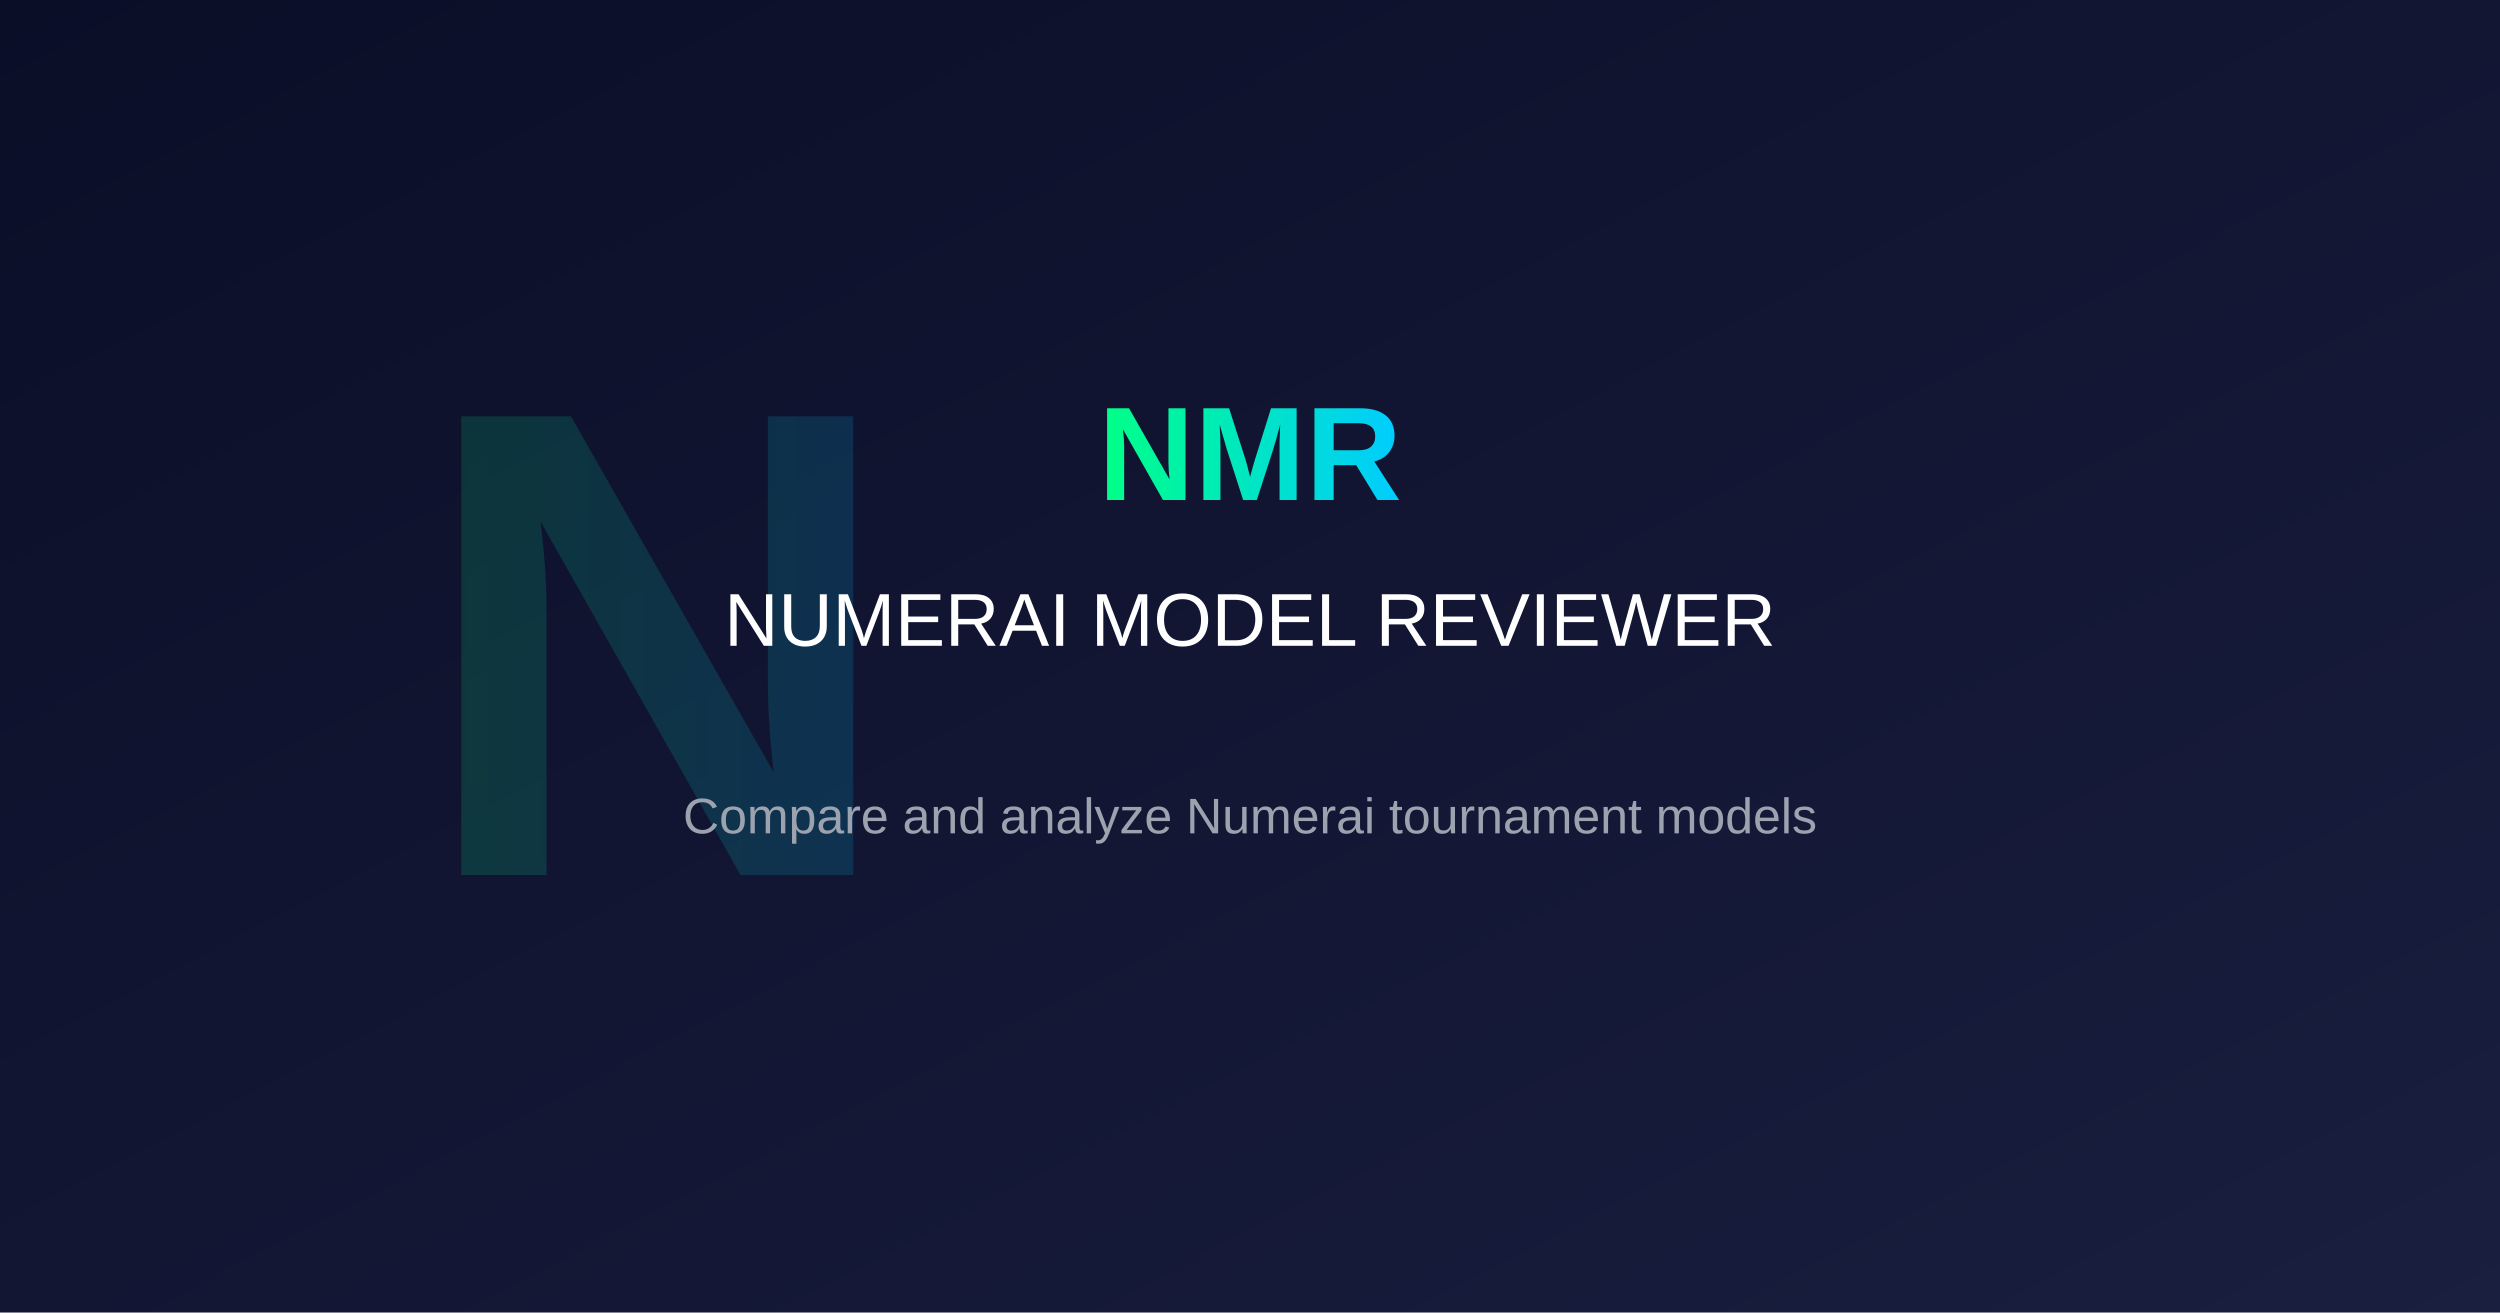
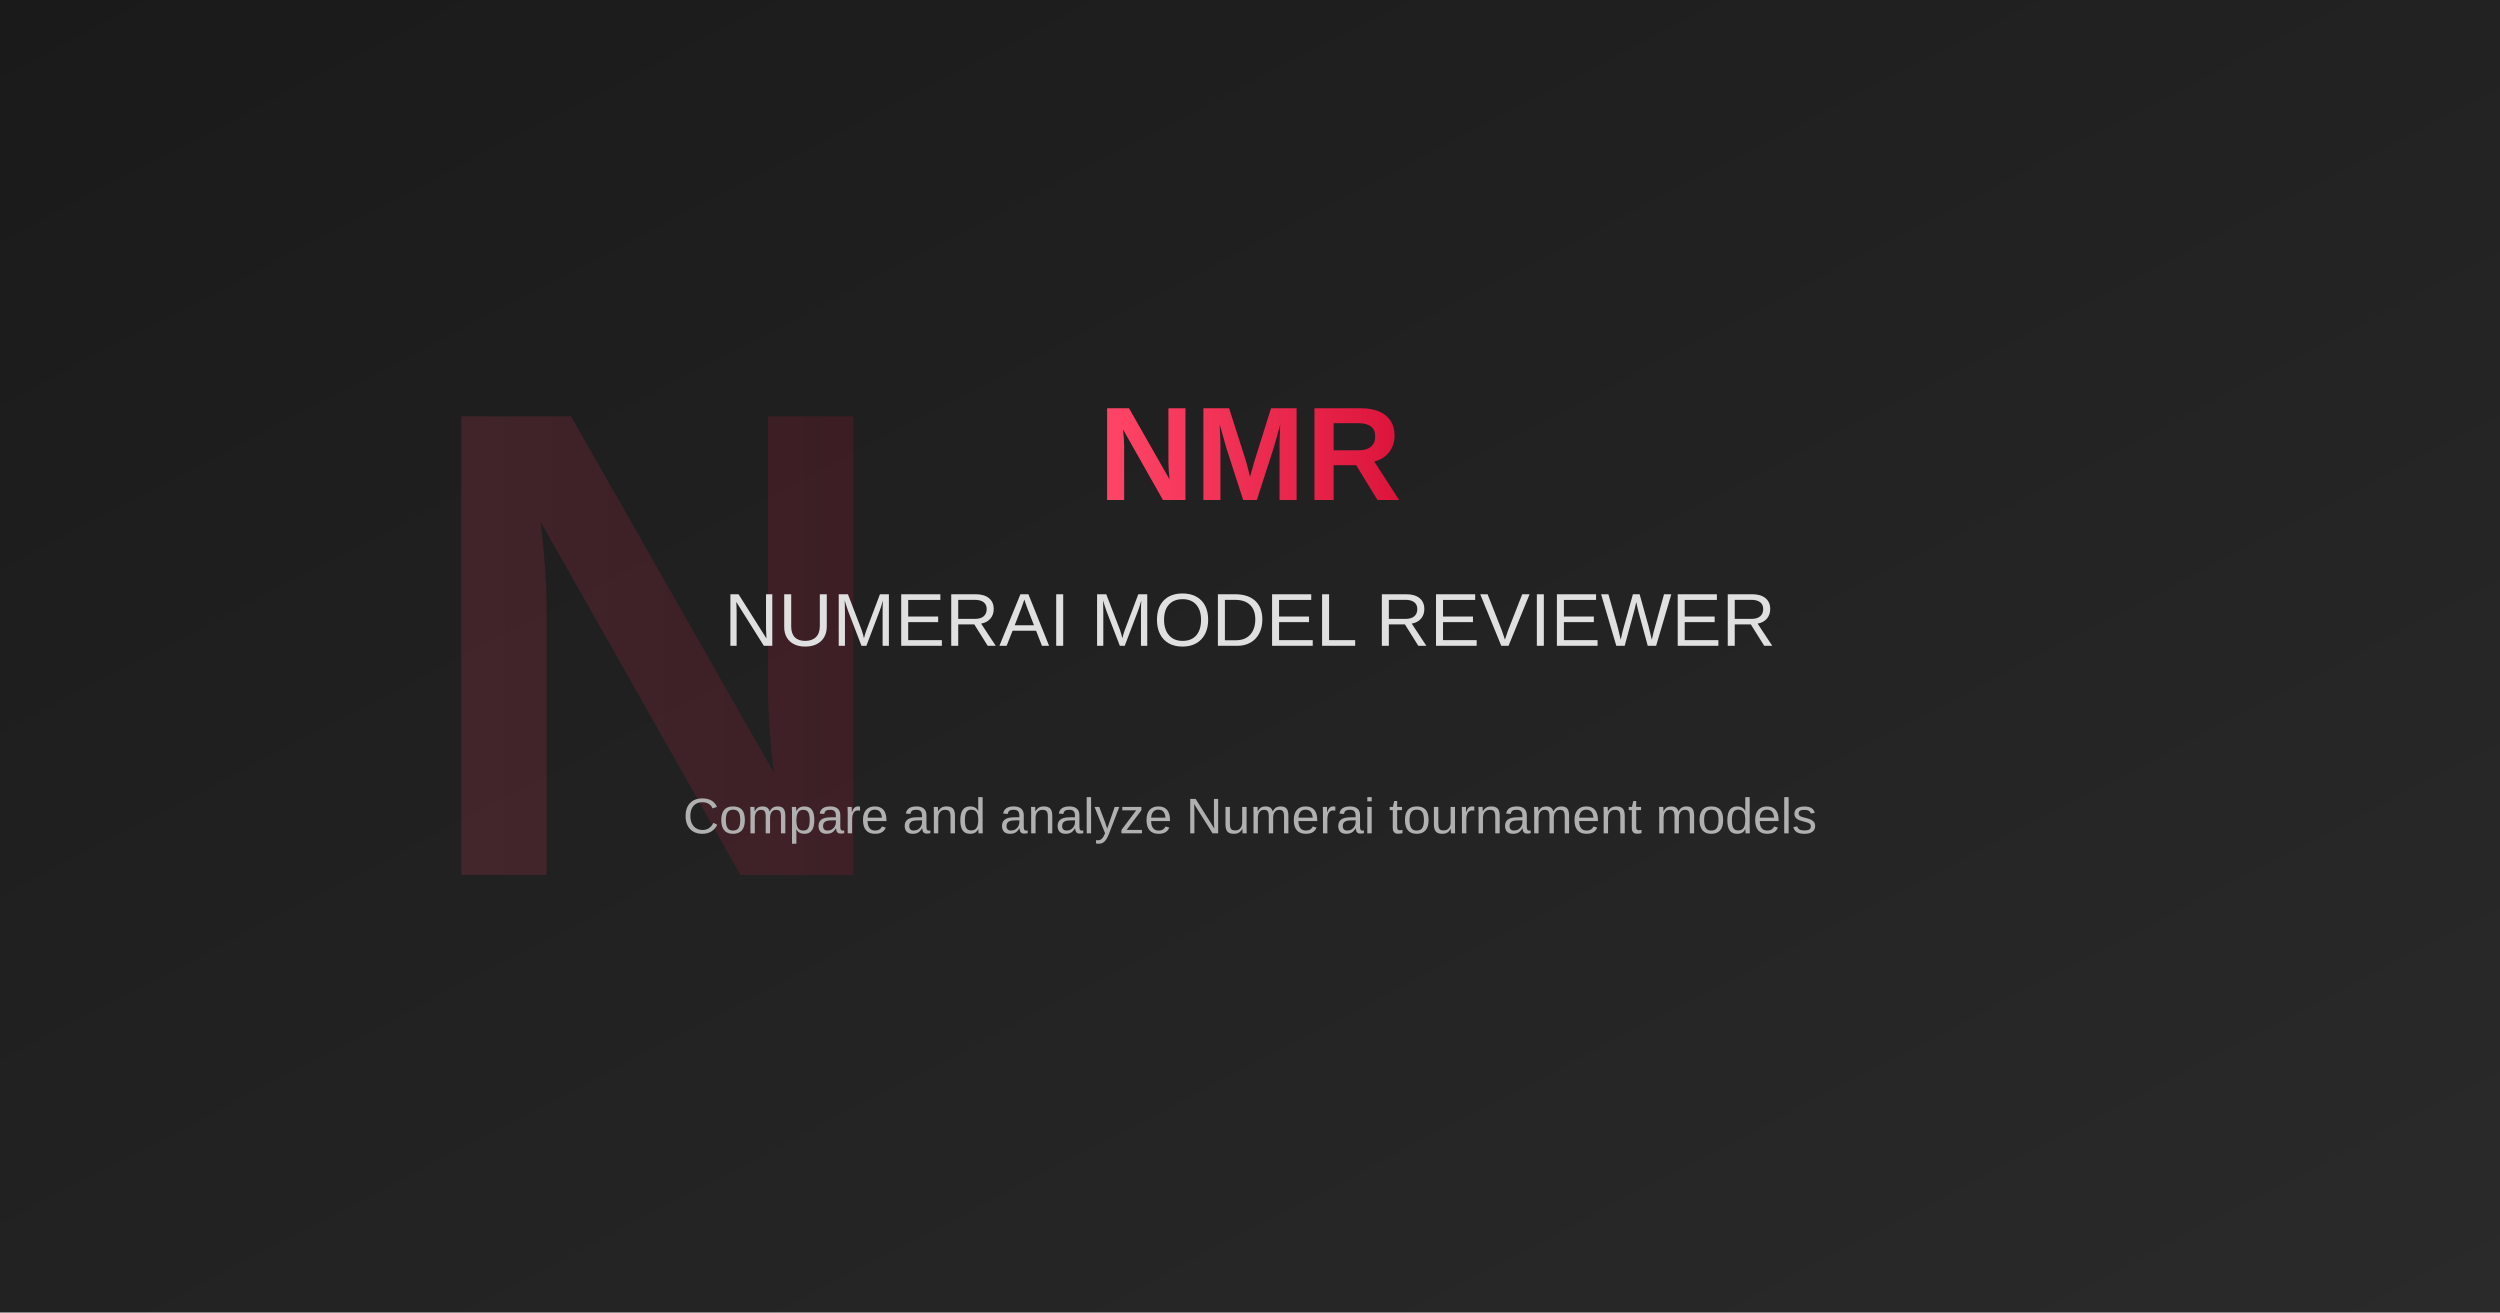
<svg xmlns="http://www.w3.org/2000/svg" width="1200" height="630" viewBox="0 0 1200 630">
  <defs>
    <linearGradient id="bg-grad" x1="0%" y1="0%" x2="100%" y2="100%">
-       <stop offset="0%" style="stop-color:#0a0e27;stop-opacity:1" />
-       <stop offset="100%" style="stop-color:#1a1e3f;stop-opacity:1" />
+       <stop offset="0%" style="stop-color:#1A1A1A;stop-opacity:1" />
+       <stop offset="100%" style="stop-color:#2A2A2A;stop-opacity:1" />
    </linearGradient>
    <linearGradient id="text-grad" x1="0%" y1="0%" x2="100%" y2="0%">
-       <stop offset="0%" style="stop-color:#00ff88;stop-opacity:1" />
-       <stop offset="100%" style="stop-color:#00ccff;stop-opacity:1" />
+       <stop offset="0%" style="stop-color:#FF4567;stop-opacity:1" />
+       <stop offset="100%" style="stop-color:#DC143C;stop-opacity:1" />
    </linearGradient>
  </defs>
  <rect width="1200" height="630" fill="url(#bg-grad)" />
  <text x="200" y="420" font-family="Arial, sans-serif" font-size="320" font-weight="bold" fill="url(#text-grad)" opacity="0.15">N</text>
  <text x="600" y="240" font-family="Arial, sans-serif" font-size="64" font-weight="bold" text-anchor="middle" fill="url(#text-grad)">NMR</text>
-   <text x="600" y="310" font-family="Arial, sans-serif" font-size="36" font-weight="normal" text-anchor="middle" fill="#ffffff">NUMERAI MODEL REVIEWER</text>
-   <text x="600" y="400" font-family="Arial, sans-serif" font-size="24" font-weight="normal" text-anchor="middle" fill="#9ca3af">Compare and analyze Numerai tournament models</text>
+   <text x="600" y="310" font-family="Arial, sans-serif" font-size="36" font-weight="normal" text-anchor="middle" fill="#E0E0E0">NUMERAI MODEL REVIEWER</text>
+   <text x="600" y="400" font-family="Arial, sans-serif" font-size="24" font-weight="normal" text-anchor="middle" fill="#B0B0B0">Compare and analyze Numerai tournament models</text>
</svg>
